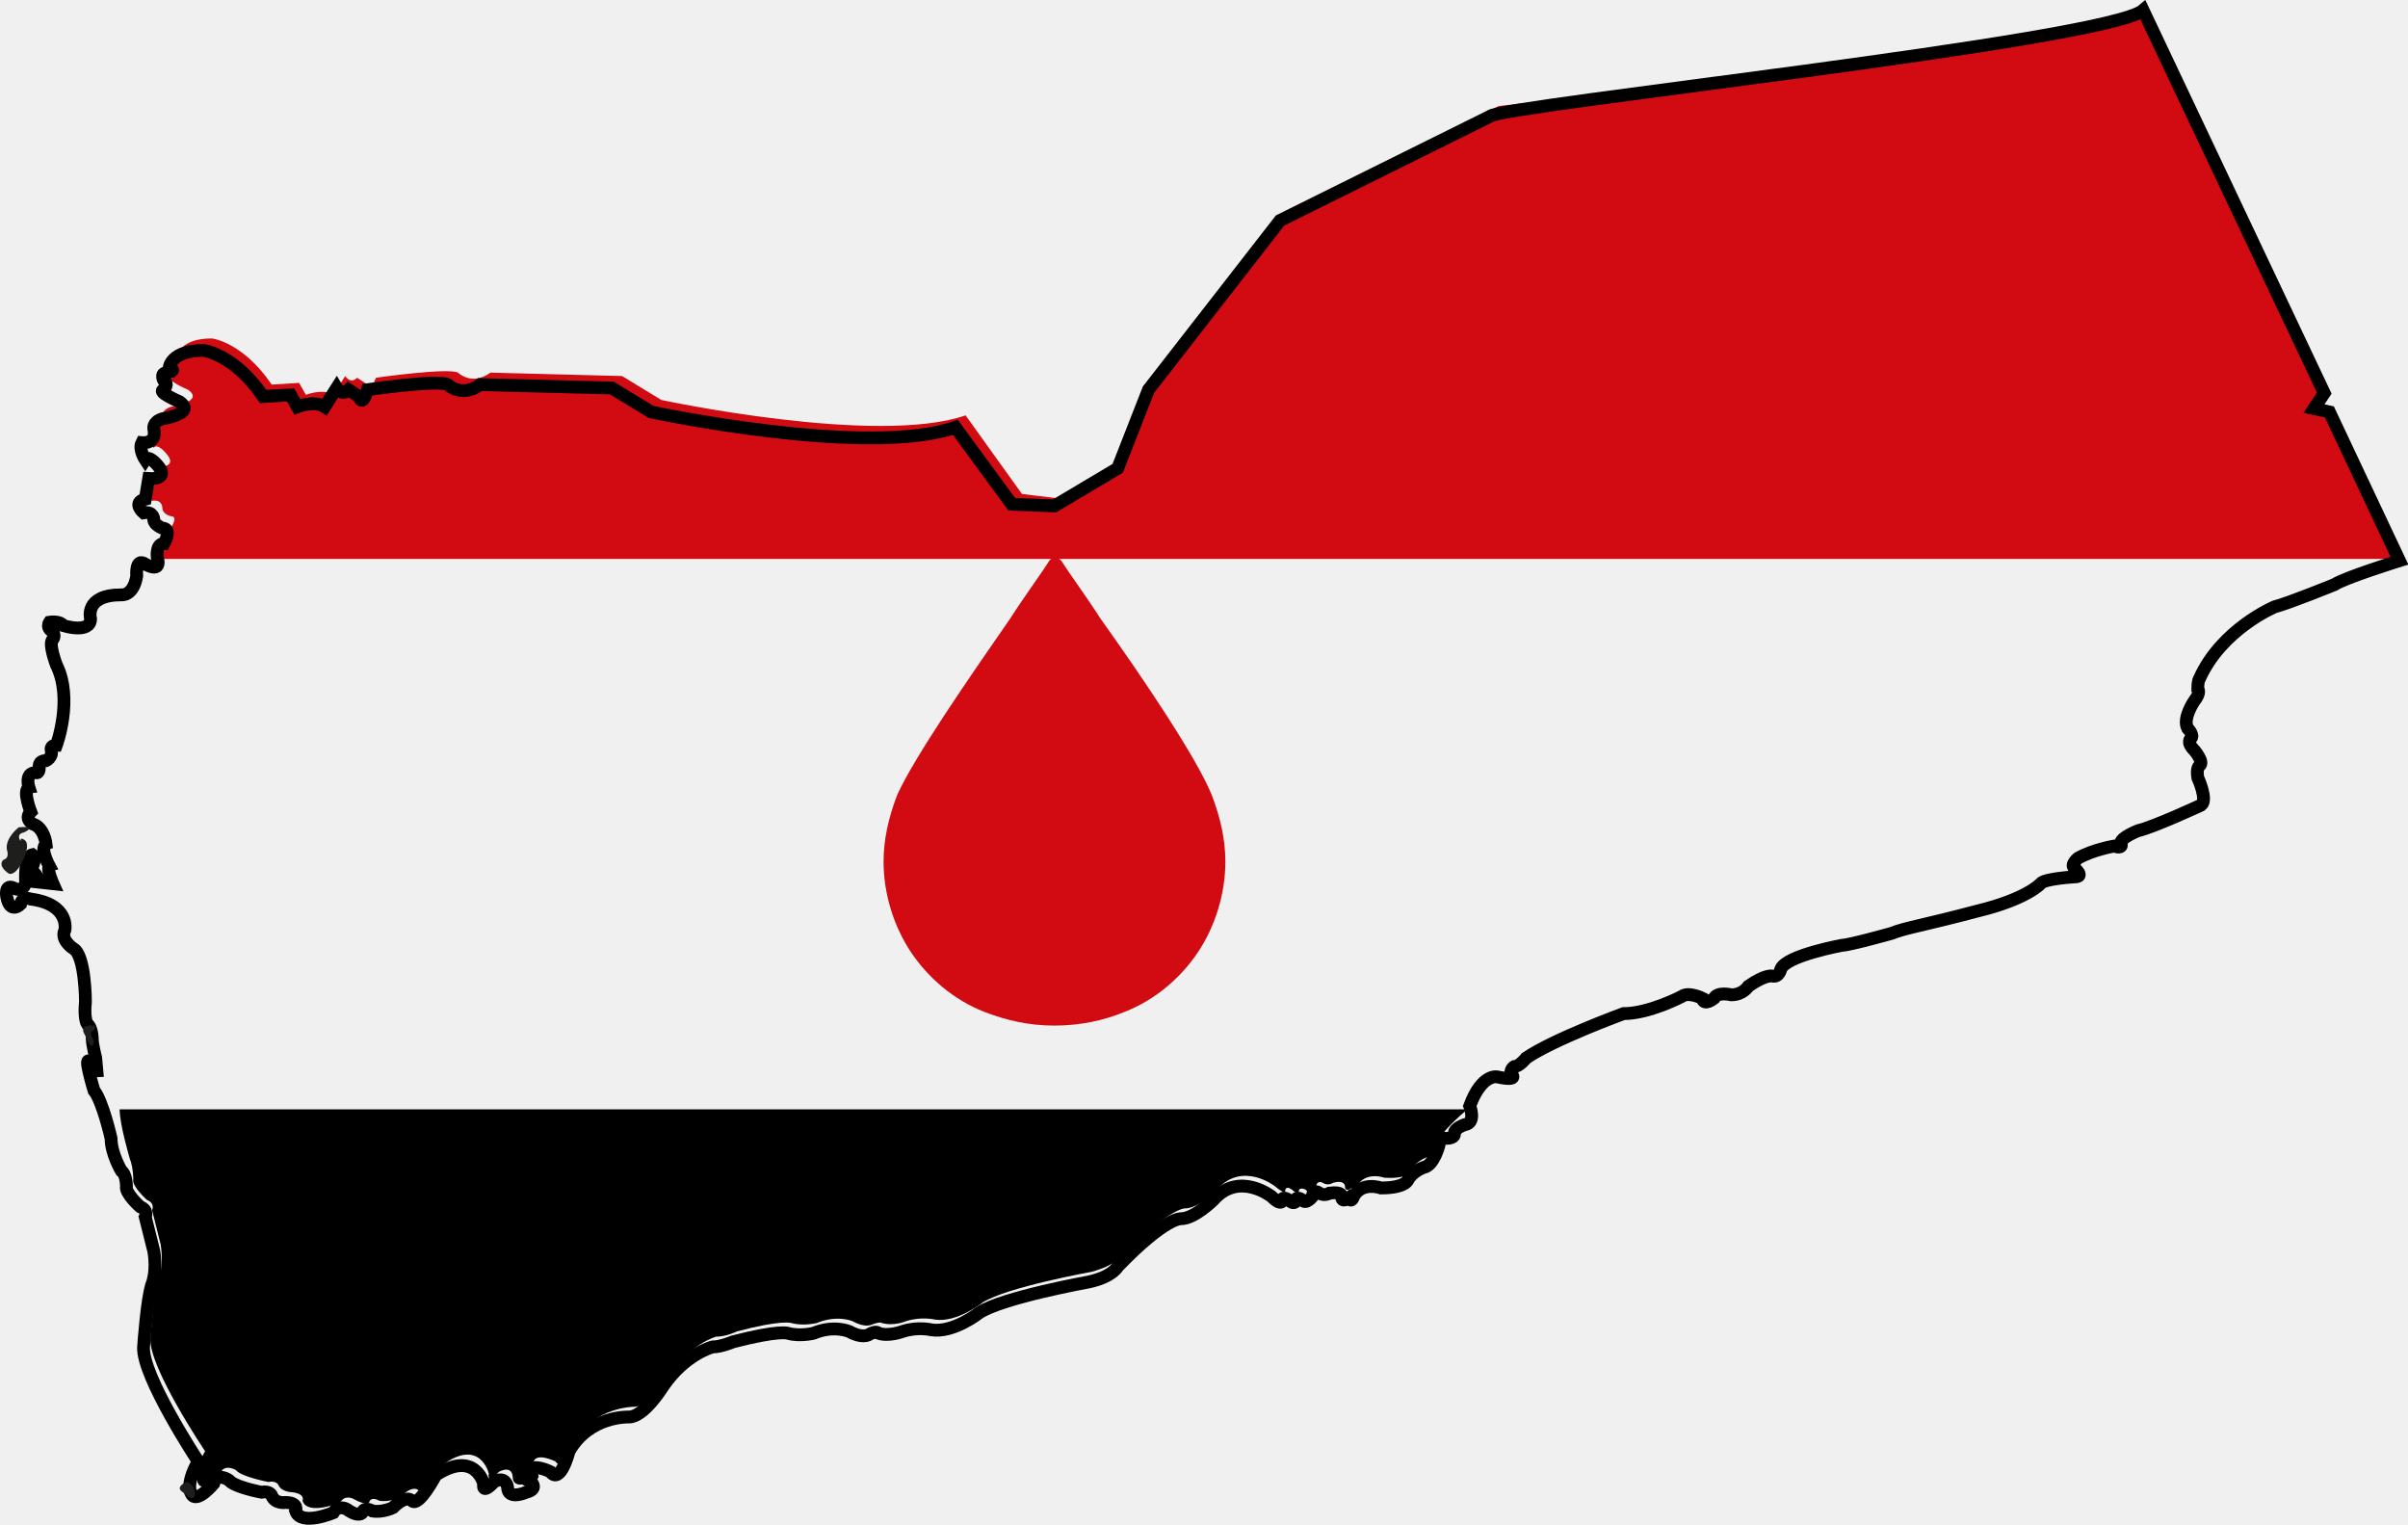
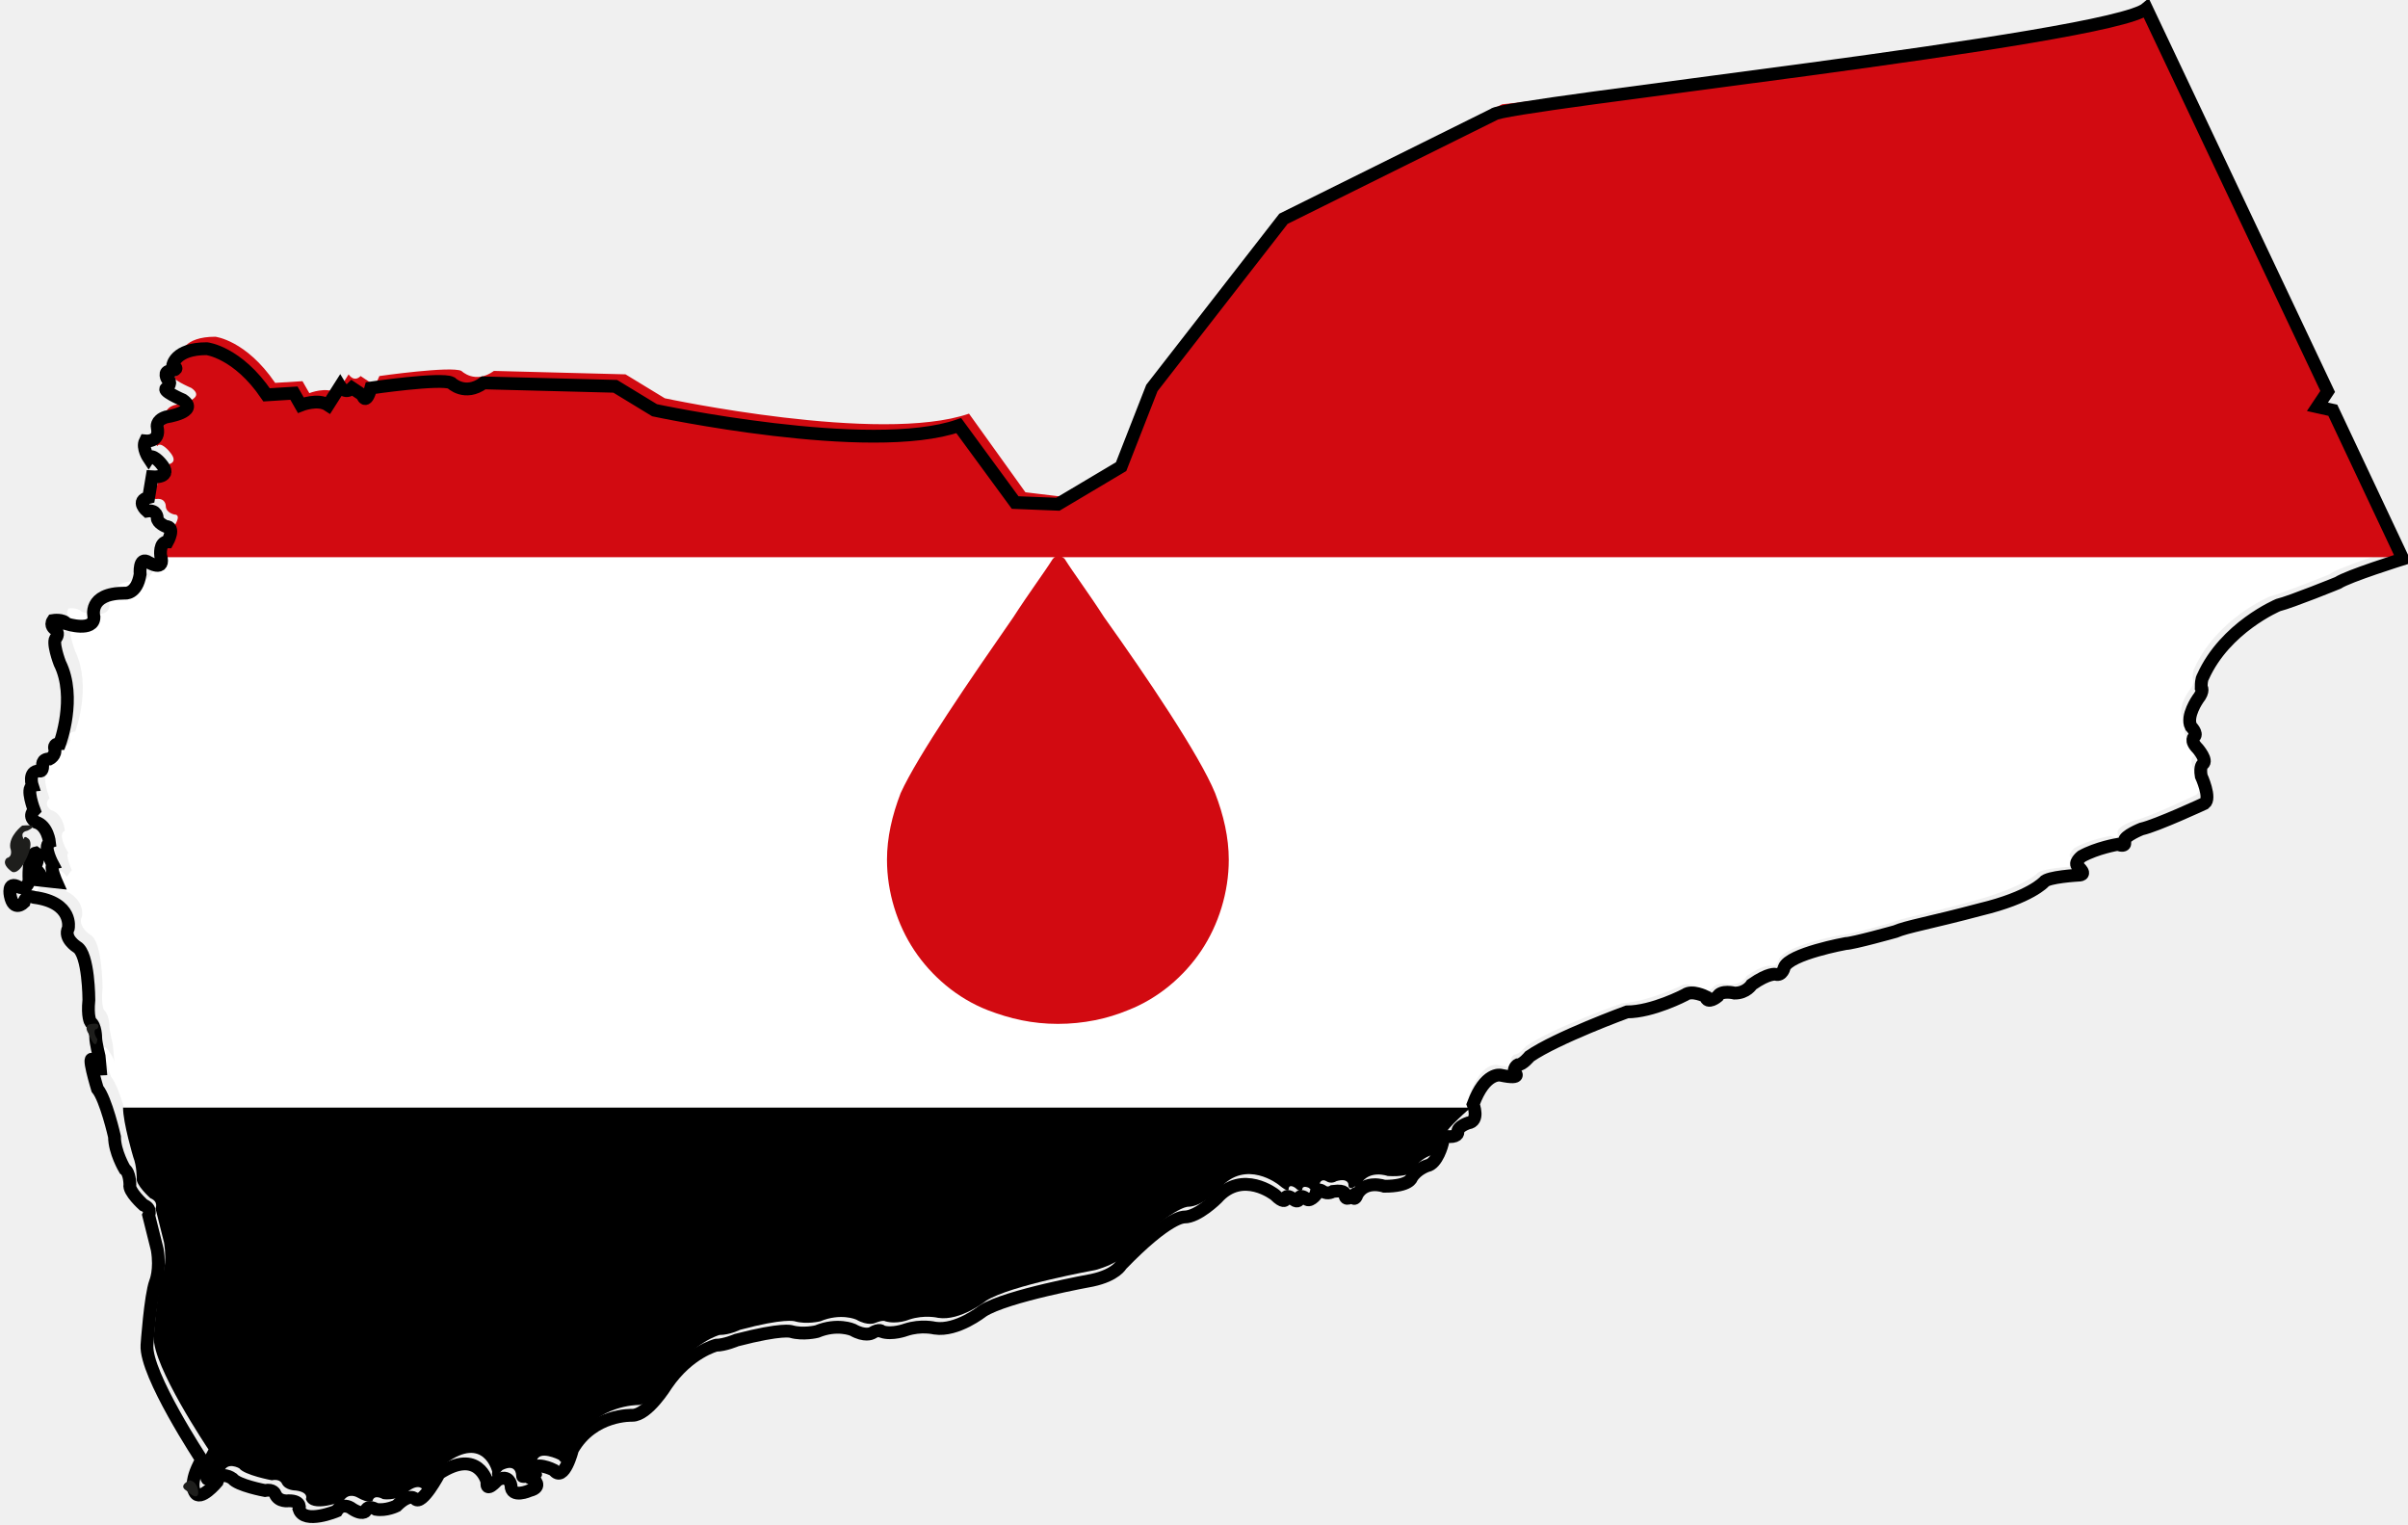
<svg xmlns="http://www.w3.org/2000/svg" id="Layer_1" viewBox="0 0 140.9 89.2">
  <style>.st1{fill:#d20a11}.st3{fill:#1e1e1c}</style>
  <switch>
    <g>
-       <path d="M8.9 33c-.2 1.1-.9 1.1-.9 1.1-2.1-.1-1.8 1.4-1.8 1.4 0 .9-1.6.4-1.6.4-.3-.3-.8-.2-.8-.2-.2.4.1.5.1.5.3.3.1.5.1.5-.3.2.2 1.5.2 1.5 1 2.1 0 4.7 0 4.7-.4 0-.3.3-.3.3.1.4-.3.6-.3.6-.5 0-.4.4-.4.4 0 .4-.2.3-.2.3-.6 0-.4.9-.4.9-.4.1.1 1.4.1 1.4-.4.4.1.7.1.7.7.2.8 1.2.8 1.2-.5.2.2 1.3.2 1.3-.2.1.2 1 .2 1l-.3.4c-.2-.4-.7-.5-.7-.5.1-.4-.4-.7-.4-.7.4-.7.1-.9.1-.9-.5.1-.4 1.6-.4 1.6-.1.5-.6.4-.6.4-.6-.4-.5.5-.5.5.3 1 .8.4.8.4.1-.4.6-.3.6-.3 2.3.4 2 1.8 2 1.8-.3.6.5 1.1.5 1.1.7.4.7 3.1.7 3.1-.1 1.1.1 1.3.1 1.3.3.3.3.9.3.9 0 .3.2 1.1.2 1.1l.1 1.1c0-.3-.4-.8-.4-.8-.6-.7.2 1.6.2 1.6.5.6 1 2.7 1 2.7v.2H84.4c.5 0 .5-.3.5-.3 0-.4.6-.5.6-.5.7-.1.3-1.1.3-1.1.7-1.9 1.6-1.7 1.6-1.7 1.4.3.8-.2.8-.2 0-.3.2-.4.2-.4.3 0 .7-.5.7-.5 1.6-1.1 5.6-2.5 5.6-2.5 1.5-.1 3.4-1 3.4-1 .4-.3 1.2.1 1.2.1.2.5.7 0 .7 0 .3-.4 1-.2 1-.2.8 0 1-.5 1-.5 1-.7 1.4-.6 1.4-.6.4.1.5-.4.5-.4.4-.8 3.6-1.4 3.6-1.4.5 0 2.9-.7 2.9-.7.7-.3 2-.5 4.9-1.3s3.7-1.6 3.7-1.6c.2-.3 2-.4 2-.4.6 0 0-.5 0-.5-.3-.2.2-.6.2-.6.9-.5 2.1-.7 2.1-.7.6.3.4-.2.4-.2 0-.4 1-.7 1-.7.9-.2 3.6-1.5 3.6-1.5.5-.3-.2-1.6-.2-1.6-.2-.6.1-.7.1-.7.3-.3-.3-.9-.3-.9-.5-.5-.2-.7-.2-.7.2-.3-.2-.6-.2-.6-.3-.7.4-1.6.4-1.6.4-.5.2-.7.2-.7 0-.5.1-.6.1-.6 1.3-2.9 4.4-4.2 4.4-4.2.8-.2 3.5-1.3 3.5-1.3.5-.4 3.7-1.4 3.7-1.4l-.2-.5-129-.3c-.1.2-.3.1-.5 0l-.6.3c-.7.8-.6 1.2-.6 1.2z" fill="none" />
-       <path d="M7.8 69c-.1.4.8 1.2.8 1.2.5.2.3.6.3.6l.5 2c.2 1.3-.1 1.9-.1 1.9-.3.8-.5 3.6-.5 3.6-.1 1.7 3.2 6.6 3.2 6.6-.8 1.4-.4 1.9-.4 1.9.3.6 1.3-.6 1.3-.6.2-.6.9-.2.9-.2.3.4 1.9.7 1.9.7.5-.1.6.2.6.2.2.4.8.4.8.4.8.1.6.5.6.5.3.9 2.2.1 2.2.1.3-.5.8-.2.8-.2.7.4.9.2.9.2.1-.4.6-.1.6-.1.6.1 1.2-.2 1.2-.2.8-.8 1.1-.4 1.1-.4.4.5 1.4-1.5 1.4-1.5 2.2-1.6 2.7.5 2.7.5-.1.7.6-.1.6-.1.8-.4.8.3.8.3 0 .8 1.1.3 1.1.3.8-.2.2-.7.2-.7-.4.1-.1-.4-.1-.4.1-.7 1.3-.1 1.3-.1.6.8 1.1-1.2 1.1-1.2 1.2-2 3.5-2 3.5-2 .9 0 2-1.8 2-1.8 1.3-1.9 2.8-2.3 2.8-2.3.6 0 1.2-.3 1.2-.3 2.6-.7 3.2-.5 3.2-.5.7.2 1.5 0 1.5 0 1.2-.5 2.1-.1 2.1-.1.7.4 1.1.2 1.1.2.5-.2.6-.1.6-.1.7.2 1.4-.1 1.4-.1.9-.3 1.7-.1 1.7-.1 1.3.2 2.8-1 2.8-1 1.4-.9 6.4-1.8 6.4-1.8 1.4-.4 1.7-.9 1.7-.9 2.8-2.8 3.7-2.8 3.7-2.8.9 0 1.9-1.1 1.9-1.1 1.5-1.7 3.4-.2 3.4-.2.6.5.6.3.6.3 0-.4.4-.1.4-.1.3.3.4.1.4.1 0-.3.4-.1.4-.1.2.3.6-.2.6-.2.1-.4.4-.2.4-.2.3.2.6 0 .6 0 .7-.2.7.2.7.2 0 .4.4.1.4.1.3.3.3-.1.3-.1.5-.9 1.6-.5 1.6-.5 1.6.1 1.6-.5 1.6-.5.3-.5.9-.7.9-.7.6-.2.9-1.3.9-1.3 0-.2 1.4-1.5 1.5-1.5H7c0 .9.6 2.9.6 2.9.2.5.2 1.2.2 1.2z" />
-       <path class="st1" d="M135.5 24l.6-.9L125.6.6c-2.2 1.8-37.9 5.6-37.9 5.6l-12.3 6.1-7.7 9.9-1.8 4.6-3.6 2.4-2.5-.3-3.3-4.6c-5.2 1.8-17.8-.9-17.8-.9L36.4 22l-7.7-.2c-1.1.8-1.9 0-1.9 0-.6-.3-4.8.3-4.8.3-.4 1-.5.4-.5.4l-.6-.4c-.4.4-.7-.1-.7-.1l-.7 1.1c-.6-.4-1.6 0-1.6 0l-.4-.7-1.6.1c-1.7-2.5-3.5-2.7-3.5-2.7-1.9 0-2 1-2 1 .5.2-.1.3-.1.3-.5 0-.2.5-.2.5.3.1 0 .5 0 .5-.5.1.9.7.9.7 1 .7-1 1-1 1-.6.2-.5.6-.5.6.2.8-.7.8-.7.8-.3.4.2 1 .2 1 .2-.3.7.3.7.3.8.9-.5.8-.5.8L9 28.5c-.8.2-.1.8-.1.8.6-.1.6.4.6.4 0 .4.5.5.5.5.6 0-.3 1.1-.3 1.1-.5 0-.7 1.4-.7 1.4h131.2l-3.7-8.6-1-.1z" />
-       <path class="st1" d="M59.1 36.2c.9-1.4 1.8-2.6 2.3-3.4l.1-.1c.2-.1.4-.1.6.1.5.8 1.4 2 2.3 3.4 2.5 3.5 5.6 8.1 6.5 10.3.5 1.3.8 2.6.8 3.9 0 1.9-.6 3.8-1.6 5.3s-2.5 2.8-4.3 3.5c-1.2.5-2.6.8-4.1.8s-2.8-.3-4.1-.8c-1.8-.7-3.3-2-4.3-3.5s-1.6-3.4-1.6-5.3c0-1.3.3-2.6.8-3.9 1-2.2 4.1-6.7 6.6-10.3z" />
-       <path d="M125.4.6L136 23l-.6.9.9.2 4.1 8.7s-3.2 1-3.8 1.4c0 0-2.7 1.1-3.5 1.3 0 0-3.1 1.3-4.4 4.2 0 0-.1.1-.1.6 0 0 .2.2-.2.7 0 0-.7 1-.4 1.6 0 0 .4.4.2.6 0 0-.3.2.2.7 0 0 .6.7.3.9 0 0-.2.1-.1.7 0 0 .6 1.3.2 1.6 0 0-2.8 1.3-3.7 1.5 0 0-1 .4-1 .7 0 0 .2.4-.4.2 0 0-1.2.2-2.1.7 0 0-.5.4-.2.6 0 0 .6.5 0 .5 0 0-1.8.1-2 .4 0 0-.8.9-3.7 1.6-3 .8-4.3 1-5 1.3 0 0-2.5.7-2.9.7 0 0-3.3.6-3.6 1.4 0 0-.1.5-.5.4 0 0-.4-.1-1.4.6 0 0-.3.5-1 .5 0 0-.8-.2-1 .2 0 0-.6.5-.7 0 0 0-.8-.4-1.2-.1 0 0-1.9 1-3.4 1 0 0-4.1 1.5-5.7 2.6 0 0-.4.5-.7.5 0 0-.2.1-.2.4 0 0 .6.5-.8.2 0 0-.9-.2-1.6 1.7 0 0 .4 1-.3 1.1 0 0-.6.2-.6.5 0 0 .1.3-.5.3 0 0-.4-.1-.4.4 0 0-.3 1.2-.9 1.3 0 0-.6.2-.9.7 0 0-.1.5-1.6.5 0 0-1.1-.4-1.6.5 0 0-.1.4-.3.1 0 0-.4.3-.4-.1 0 0 .1-.3-.7-.2 0 0-.3.2-.6 0 0 0-.4-.3-.4.2 0 0-.4.5-.6.2 0 0-.4-.3-.4.1 0 0-.1.2-.4-.1 0 0-.4-.3-.4.1 0 0-.1.2-.6-.3 0 0-1.9-1.5-3.4.2 0 0-1.1 1.1-1.9 1.1 0 0-.9-.1-3.7 2.8 0 0-.3.6-1.7.9 0 0-5 .9-6.4 1.8 0 0-1.5 1.2-2.8 1 0 0-.8-.2-1.7.1 0 0-.8.3-1.4.1 0 0-.1-.2-.6.1 0 0-.4.2-1.1-.2 0 0-.9-.4-2.1.1 0 0-.8.2-1.5 0 0 0-.5-.2-3.2.5 0 0-.7.3-1.2.3 0 0-1.6.4-2.9 2.3 0 0-1.1 1.8-2 1.8 0 0-2.3-.1-3.5 2 0 0-.5 2-1.1 1.2 0 0-1.2-.6-1.3.1 0 0-.4.4.1.4 0 0 .6.5-.2.7 0 0-1.1.5-1.1-.3 0 0-.1-.7-.8-.3 0 0-.7.8-.6.1 0 0-.5-2-2.8-.5 0 0-1 1.9-1.4 1.5 0 0-.3-.4-1.1.4 0 0-.6.3-1.2.2 0 0-.5-.3-.6.1 0 0-.2.3-.9-.2 0 0-.5-.3-.8.2 0 0-1.9.8-2.2-.1 0 0 .2-.5-.6-.5 0 0-.6.1-.8-.4 0 0-.1-.3-.6-.2 0 0-1.6-.3-1.9-.7 0 0-.7-.5-.9.2 0 0-1 1.2-1.3.6 0 0-.4-.5.4-1.9 0 0-3.3-5-3.2-6.7 0 0 .2-2.9.5-3.7 0 0 .3-.7.1-1.9l-.5-2s.2-.4-.3-.6c0 0-.9-.8-.8-1.2 0 0 0-.7-.3-.9 0 0-.6-1-.6-1.9 0 0-.5-2.2-1-2.8 0 0-.7-2.3-.2-1.6 0 0 .4.5.4.8l-.1-1.1s-.2-.8-.2-1.1c0 0 0-.7-.3-.9 0 0-.2-.3-.1-1.3 0 0 0-2.7-.7-3.1 0 0-.8-.5-.5-1.1 0 0 .3-1.5-2-1.8 0 0-.5-.2-.6.3 0 0-.6.6-.8-.4 0 0-.2-.9.5-.5 0 0 .5.2.6-.4 0 0-.1-1.5.4-1.6 0 0 .3.2-.1.9 0 0 .5.3.4.7l.9.1s-.4-.9-.2-1c0 0-.6-1.1-.2-1.3 0 0-.1-1-.8-1.2 0 0-.5-.3-.1-.7 0 0-.5-1.3-.1-1.4 0 0-.3-.9.4-.9 0 0 .2.1.2-.3 0 0-.1-.4.4-.4 0 0 .4-.2.3-.6 0 0-.1-.3.3-.3 0 0 1-2.7 0-4.7 0 0-.5-1.3-.2-1.5 0 0 .2-.3-.1-.5 0 0-.3-.2-.1-.5 0 0 .6-.1.8.2 0 0 1.6.5 1.6-.4 0 0-.4-1.4 1.8-1.4 0 0 .7.1.9-1.1 0 0-.1-1.1.5-.7 0 0 1 .6.7-.4 0 0-.1-.8.4-.8 0 0 .5-.9-.1-.9 0 0-.5-.2-.5-.5 0 0 0-.5-.6-.4 0 0-.7-.6.1-.8l.2-1.2s1.3.1.5-.8c0 0-.5-.6-.7-.3 0 0-.4-.6-.2-1 0 0 .9.1.7-.8 0 0-.1-.4.5-.6 0 0 2-.3 1-1 0 0-1.4-.6-.9-.7 0 0 .3-.4 0-.5 0 0-.3-.5.2-.5 0 0 .6-.1.1-.3 0 0 .1-1 2-1 0 0 1.8.2 3.5 2.7l1.6-.1.4.7s1-.4 1.6 0l.7-1.1s.3.5.7.1l.6.4s.2.7.5-.4c0 0 4.1-.6 4.7-.3 0 0 .8.8 1.9 0l7.7.2 2.3 1.4s12.6 2.7 17.8.9l3.3 4.5 2.5.1 3.7-2.2 1.8-4.6 7.7-9.9 12.3-6.1c.4-.6 36.1-4.4 38.2-6.2z" fill="none" stroke="#000" stroke-width=".75" stroke-miterlimit="10" />
-       <path class="st3" d="M5.2 60s-.6 0-.2.6c0 0 .4 1.1.5.3 0 0-.3-.4-.1-.6.1.1.4-.4-.2-.3zM10.9 86.7s-.7.3-.2.6c0 0 .7.7.7.1 0 0 0-.6-.5-.7zM1.1 48.4s-.8.6-.7 1.3c0 0 .2.5-.2.6 0 0-.4.3.3.8 0 0 .3.2.7-.5 0 0 .6-1 .3-1.4 0 0-.3-.3-.3 0 0 0-.3-.4.2-.5 0 0 .9-.4-.3-.3z" />
+       <path d="M9.1 32.9C8.9 34 8.2 34 8.2 34c-2.1-.1-1.8 1.4-1.8 1.4 0 .9-1.6.4-1.6.4-.3-.3-.8-.2-.8-.2-.2.4.1.5.1.5.3.3.1.5.1.5-.3.2.2 1.5.2 1.5 1 2.1 0 4.7 0 4.7-.4 0-.3.3-.3.3.1.4-.3.6-.3.6-.5 0-.4.4-.4.4 0 .4-.2.3-.2.3-.6 0-.4.9-.4.9-.4.1.1 1.4.1 1.4-.4.4.1.7.1.7.7.2.8 1.2.8 1.2-.5.2.2 1.3.2 1.3-.2.1.2 1 .2 1l-.3.4c-.2-.4-.7-.5-.7-.5.1-.4-.4-.7-.4-.7.4-.7.1-.9.1-.9-.5.1-.4 1.6-.4 1.6-.1.5-.6.4-.6.4-.6-.4-.5.5-.5.5.3 1 .8.4.8.4.1-.4.6-.3.6-.3 2.3.4 2 1.8 2 1.8-.3.6.5 1.1.5 1.1.7.4.7 3.1.7 3.1-.1 1.1.1 1.3.1 1.3.3.3.3.9.3.9 0 .3.2 1.1.2 1.1l.1 1.1c0-.3-.4-.8-.4-.8-.6-.7.2 1.6.2 1.6.5.6 1 2.7 1 2.7v.2H84.6c.5 0 .5-.3.5-.3 0-.4.6-.5.6-.5.7-.1.3-1.1.3-1.1.7-1.9 1.6-1.7 1.6-1.7 1.4.3.8-.2.8-.2 0-.3.2-.4.2-.4.3 0 .7-.5.7-.5 1.6-1.1 5.6-2.5 5.6-2.5 1.5-.1 3.4-1 3.4-1 .4-.3 1.2.1 1.2.1.2.5.7 0 .7 0 .3-.4 1-.2 1-.2.8 0 1-.5 1-.5 1-.7 1.4-.6 1.4-.6.4.1.5-.4.5-.4.4-.8 3.6-1.4 3.6-1.4.5 0 2.9-.7 2.9-.7.7-.3 2-.5 4.9-1.3s3.7-1.6 3.7-1.6c.2-.3 2-.4 2-.4.6 0 0-.5 0-.5-.3-.2.2-.6.2-.6.9-.5 2.1-.7 2.1-.7.6.3.4-.2.4-.2 0-.4 1-.7 1-.7.9-.2 3.6-1.5 3.6-1.5.5-.3-.2-1.6-.2-1.6-.2-.6.1-.7.1-.7.3-.3-.3-.9-.3-.9-.5-.5-.2-.7-.2-.7.2-.3-.2-.6-.2-.6-.3-.7.4-1.6.4-1.6.4-.5.2-.7.2-.7 0-.5.1-.6.1-.6 1.3-2.9 4.4-4.2 4.4-4.2.8-.2 3.5-1.3 3.5-1.3.5-.4 3.7-1.4 3.7-1.4l-.2-.5-129-.3c-.1.2-.3.1-.5 0l-.6.3c-.7.8-.6 1.2-.6 1.2z" fill="#fff" />
+       <path d="M8 68.9c-.1.4.8 1.2.8 1.2.5.2.3.6.3.6l.5 2c.2 1.3-.1 1.9-.1 1.9-.3.8-.5 3.6-.5 3.6-.1 1.7 3.2 6.6 3.2 6.6-.8 1.4-.4 1.9-.4 1.9.3.6 1.3-.6 1.3-.6.2-.6.9-.2.9-.2.3.4 1.9.7 1.9.7.5-.1.6.2.6.2.2.4.8.4.8.4.8.1.6.5.6.5.3.9 2.2.1 2.2.1.3-.5.8-.2.8-.2.7.4.9.2.9.2.1-.4.6-.1.6-.1.6.1 1.2-.2 1.2-.2.8-.8 1.1-.4 1.1-.4.4.5 1.4-1.5 1.4-1.5 2.2-1.6 2.7.5 2.7.5-.1.7.6-.1.6-.1.8-.4.8.3.8.3 0 .8 1.1.3 1.1.3.8-.2.2-.7.2-.7-.4.1-.1-.4-.1-.4.1-.7 1.3-.1 1.3-.1.6.8 1.1-1.2 1.1-1.2 1.2-2 3.5-2 3.5-2 .9 0 2-1.8 2-1.8 1.3-1.9 2.8-2.3 2.8-2.3.6 0 1.2-.3 1.2-.3 2.6-.7 3.2-.5 3.2-.5.7.2 1.5 0 1.5 0 1.2-.5 2.1-.1 2.1-.1.7.4 1.1.2 1.1.2.5-.2.6-.1.6-.1.7.2 1.4-.1 1.4-.1.9-.3 1.7-.1 1.7-.1 1.3.2 2.8-1 2.8-1 1.4-.9 6.4-1.8 6.4-1.8 1.4-.4 1.7-.9 1.7-.9 2.8-2.8 3.7-2.8 3.7-2.8.9 0 1.9-1.1 1.9-1.1 1.5-1.7 3.4-.2 3.4-.2.6.5.6.3.6.3 0-.4.4-.1.4-.1.3.3.4.1.4.1 0-.3.4-.1.4-.1.2.3.6-.2.6-.2.1-.4.4-.2.4-.2.3.2.6 0 .6 0 .7-.2.7.2.7.2 0 .4.4.1.4.1.3.3.3-.1.3-.1.5-.9 1.6-.5 1.6-.5 1.6.1 1.6-.5 1.6-.5.3-.5.9-.7.9-.7.6-.2.9-1.3.9-1.3 0-.2 1.4-1.5 1.5-1.5H7.2c0 .9.6 2.9.6 2.9.2.5.2 1.2.2 1.2z" />
+       <path class="st1" d="M135.7 23.9l.6-.9L125.8.5c-2.2 1.8-37.9 5.6-37.9 5.6l-12.3 6.1-7.7 9.9-1.8 4.6-3.6 2.4-2.5-.3-3.3-4.6c-5.2 1.8-17.8-.9-17.8-.9l-2.3-1.4-7.7-.2c-1.1.8-1.9 0-1.9 0-.6-.3-4.8.3-4.8.3-.4 1-.5.4-.5.4l-.6-.4c-.4.4-.7-.1-.7-.1l-.7 1.1c-.6-.4-1.6 0-1.6 0l-.4-.7-1.6.1c-1.7-2.5-3.5-2.7-3.5-2.7-1.9 0-2 1-2 1 .5.2-.1.3-.1.3-.5 0-.2.5-.2.5.3.1 0 .5 0 .5-.5.1.9.7.9.7 1 .7-1 1-1 1-.6.2-.5.6-.5.6.2.8-.7.8-.7.8-.3.4.2 1 .2 1 .2-.3.7.3.7.3.8.9-.5.8-.5.8l-.2 1.2c-.8.2-.1.8-.1.8.6-.1.6.4.6.4 0 .4.5.5.5.5.6 0-.3 1.1-.3 1.1-.5 0-.7 1.4-.7 1.4h131.2l-3.7-8.6-1-.1z" />
+       <path class="st1" d="M59.3 36.1c.9-1.4 1.8-2.6 2.3-3.4l.1-.1c.2-.1.4-.1.6.1.5.8 1.4 2 2.3 3.4 2.5 3.5 5.6 8.1 6.5 10.3.5 1.3.8 2.6.8 3.9 0 1.9-.6 3.8-1.6 5.3s-2.5 2.8-4.3 3.5c-1.2.5-2.6.8-4.1.8s-2.8-.3-4.1-.8c-1.8-.7-3.3-2-4.3-3.5s-1.6-3.4-1.6-5.3c0-1.3.3-2.6.8-3.9 1-2.2 4.1-6.7 6.6-10.3z" />
+       <path d="M125.6.5l10.6 22.4-.6.9.9.2 4.1 8.7s-3.2 1-3.8 1.4c0 0-2.7 1.1-3.5 1.3 0 0-3.1 1.3-4.4 4.2 0 0-.1.1-.1.6 0 0 .2.2-.2.7 0 0-.7 1-.4 1.6 0 0 .4.4.2.6 0 0-.3.2.2.7 0 0 .6.7.3.9 0 0-.2.1-.1.7 0 0 .6 1.3.2 1.6 0 0-2.8 1.3-3.7 1.5 0 0-1 .4-1 .7 0 0 .2.4-.4.2 0 0-1.2.2-2.1.7 0 0-.5.4-.2.6 0 0 .6.5 0 .5 0 0-1.8.1-2 .4 0 0-.8.9-3.7 1.6-3 .8-4.3 1-5 1.3 0 0-2.5.7-2.9.7 0 0-3.3.6-3.6 1.4 0 0-.1.5-.5.4 0 0-.4-.1-1.4.6 0 0-.3.5-1 .5 0 0-.8-.2-1 .2 0 0-.6.5-.7 0 0 0-.8-.4-1.2-.1 0 0-1.9 1-3.4 1 0 0-4.1 1.5-5.7 2.6 0 0-.4.5-.7.5 0 0-.2.1-.2.4 0 0 .6.5-.8.2 0 0-.9-.2-1.6 1.7 0 0 .4 1-.3 1.1 0 0-.6.2-.6.5 0 0 .1.3-.5.3 0 0-.4-.1-.4.4 0 0-.3 1.2-.9 1.3 0 0-.6.2-.9.7 0 0-.1.5-1.6.5 0 0-1.1-.4-1.6.5 0 0-.1.4-.3.1 0 0-.4.3-.4-.1 0 0 .1-.3-.7-.2 0 0-.3.2-.6 0 0 0-.4-.3-.4.2 0 0-.4.5-.6.2 0 0-.4-.3-.4.1 0 0-.1.2-.4-.1 0 0-.4-.3-.4.1 0 0-.1.2-.6-.3 0 0-1.9-1.5-3.4.2 0 0-1.1 1.1-1.9 1.1 0 0-.9-.1-3.7 2.8 0 0-.3.6-1.7.9 0 0-5 .9-6.4 1.8 0 0-1.5 1.2-2.8 1 0 0-.8-.2-1.7.1 0 0-.8.3-1.4.1 0 0-.1-.2-.6.1 0 0-.4.2-1.1-.2 0 0-.9-.4-2.1.1 0 0-.8.2-1.5 0 0 0-.5-.2-3.2.5 0 0-.7.3-1.2.3 0 0-1.6.4-2.9 2.3 0 0-1.1 1.8-2 1.8 0 0-2.3-.1-3.5 2 0 0-.5 2-1.1 1.2 0 0-1.2-.6-1.3.1 0 0-.4.4.1.4 0 0 .6.5-.2.7 0 0-1.1.5-1.1-.3 0 0-.1-.7-.8-.3 0 0-.7.8-.6.1 0 0-.5-2-2.8-.5 0 0-1 1.9-1.4 1.5 0 0-.3-.4-1.1.4 0 0-.6.3-1.2.2 0 0-.5-.3-.6.1 0 0-.2.3-.9-.2 0 0-.5-.3-.8.2 0 0-1.9.8-2.2-.1 0 0 .2-.5-.6-.5 0 0-.6.1-.8-.4 0 0-.1-.3-.6-.2 0 0-1.6-.3-1.9-.7 0 0-.7-.5-.9.2 0 0-1 1.2-1.3.6 0 0-.4-.5.4-1.9 0 0-3.3-5-3.2-6.7 0 0 .2-2.9.5-3.7 0 0 .3-.7.1-1.9l-.5-2s.2-.4-.3-.6c0 0-.9-.8-.8-1.2 0 0 0-.7-.3-.9 0 0-.6-1-.6-1.9 0 0-.5-2.2-1-2.8 0 0-.7-2.3-.2-1.6 0 0 .4.5.4.8l-.1-1.1s-.2-.8-.2-1.1c0 0 0-.7-.3-.9 0 0-.2-.3-.1-1.3 0 0 0-2.7-.7-3.1 0 0-.8-.5-.5-1.1 0 0 .3-1.5-2-1.8 0 0-.5-.2-.6.3 0 0-.6.6-.8-.4 0 0-.2-.9.5-.5 0 0 .5.2.6-.4 0 0-.1-1.5.4-1.6 0 0 .3.2-.1.9 0 0 .5.3.4.7l.9.1s-.4-.9-.2-1c0 0-.6-1.1-.2-1.3 0 0-.1-1-.8-1.2 0 0-.5-.3-.1-.7 0 0-.5-1.3-.1-1.4 0 0-.3-.9.4-.9 0 0 .2.1.2-.3 0 0-.1-.4.4-.4 0 0 .4-.2.3-.6 0 0-.1-.3.3-.3 0 0 1-2.7 0-4.7 0 0-.5-1.3-.2-1.5 0 0 .2-.3-.1-.5 0 0-.3-.2-.1-.5 0 0 .6-.1.8.2 0 0 1.6.5 1.6-.4 0 0-.4-1.4 1.8-1.4 0 0 .7.1.9-1.1 0 0-.1-1.1.5-.7 0 0 1 .6.7-.4 0 0-.1-.8.4-.8 0 0 .5-.9-.1-.9 0 0-.5-.2-.5-.5 0 0 0-.5-.6-.4 0 0-.7-.6.1-.8l.2-1.2s1.3.1.5-.8c0 0-.5-.6-.7-.3 0 0-.4-.6-.2-1 0 0 .9.1.7-.8 0 0-.1-.4.5-.6 0 0 2-.3 1-1 0 0-1.4-.6-.9-.7 0 0 .3-.4 0-.5 0 0-.3-.5.2-.5 0 0 .6-.1.1-.3 0 0 .1-1 2-1 0 0 1.8.2 3.5 2.7l1.6-.1.4.7s1-.4 1.6 0l.7-1.1s.3.5.7.1l.6.4s.2.7.5-.4c0 0 4.1-.6 4.7-.3 0 0 .8.8 1.9 0l7.7.2 2.3 1.4s12.6 2.7 17.8.9l3.3 4.5 2.5.1 3.7-2.2 1.8-4.6 7.7-9.9 12.3-6.1c.4-.6 36.1-4.4 38.2-6.2z" fill="none" stroke="#000" stroke-width=".75" stroke-miterlimit="10" />
+       <path class="st3" d="M5.4 59.9s-.6 0-.2.6c0 0 .4 1.1.5.3 0 0-.3-.4-.1-.6.1.1.4-.4-.2-.3zM11.1 86.6s-.7.3-.2.6c0 0 .7.7.7.1 0 0 0-.6-.5-.7zM1.3 48.3s-.8.6-.7 1.3c0 0 .2.5-.2.6 0 0-.4.3.3.8 0 0 .3.2.7-.5 0 0 .6-1 .3-1.4 0 0-.3-.3-.3 0 0 0-.3-.4.2-.5 0 0 .9-.4-.3-.3z" />
    </g>
  </switch>
</svg>
